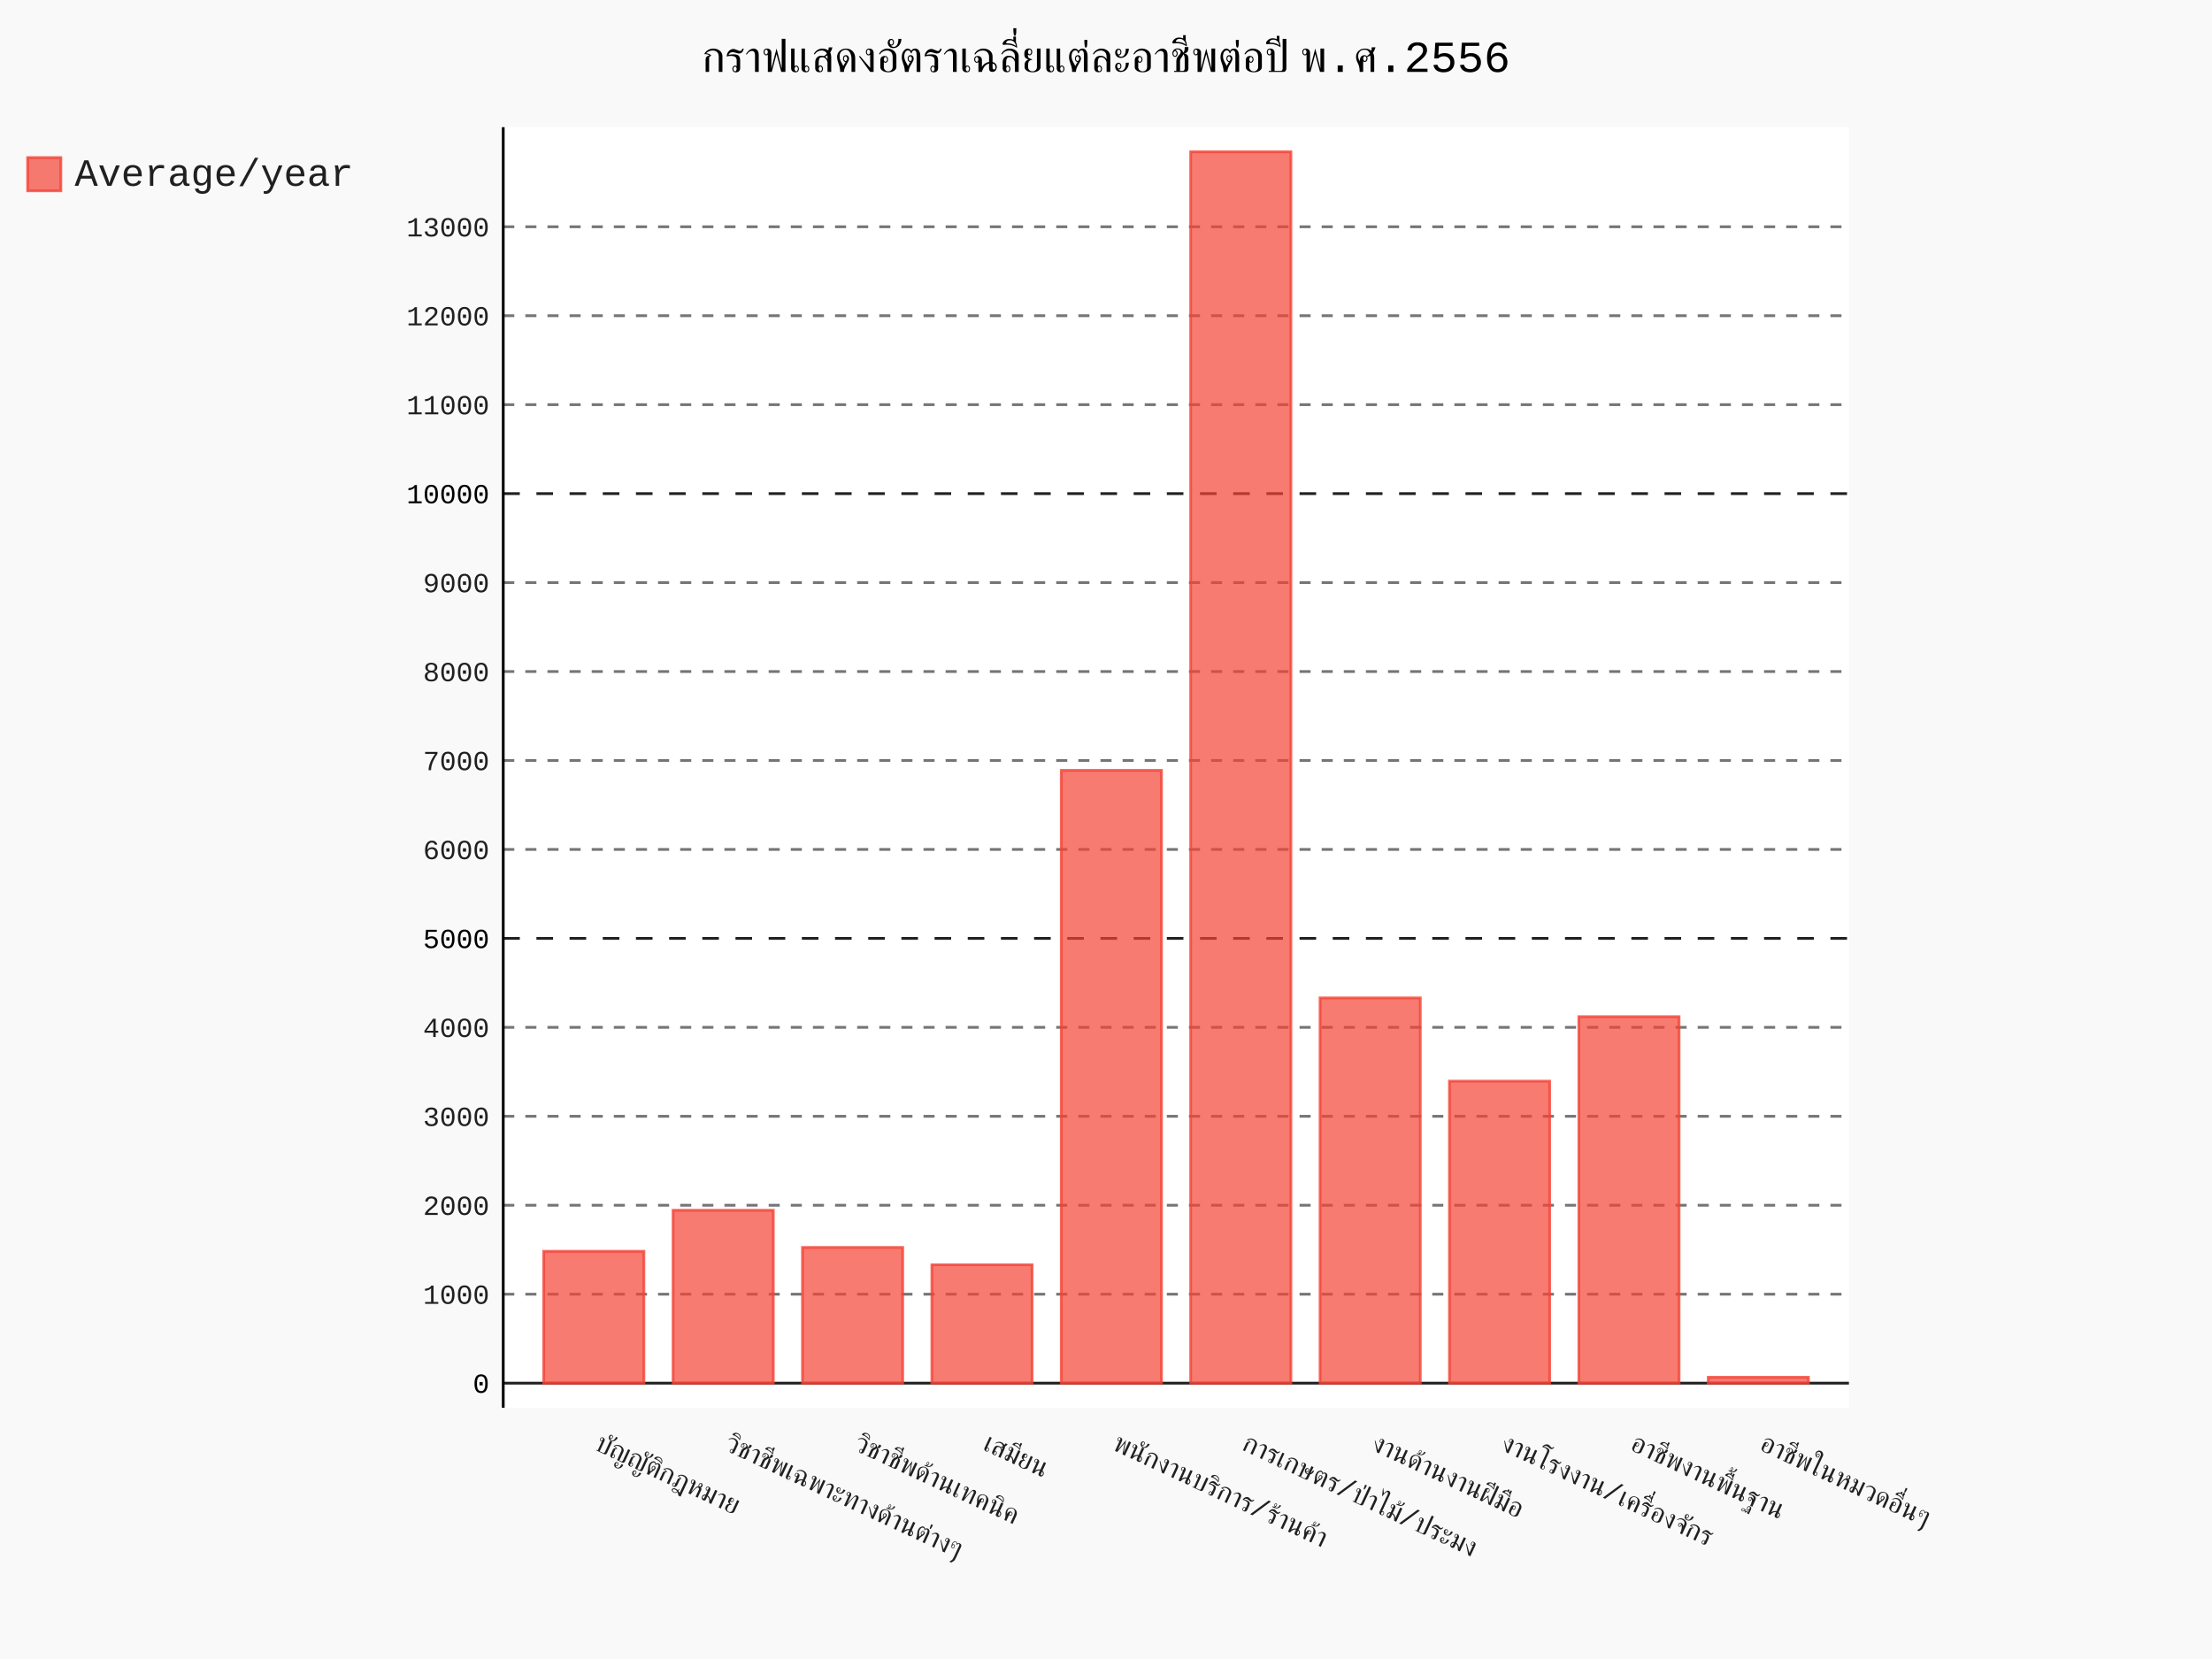
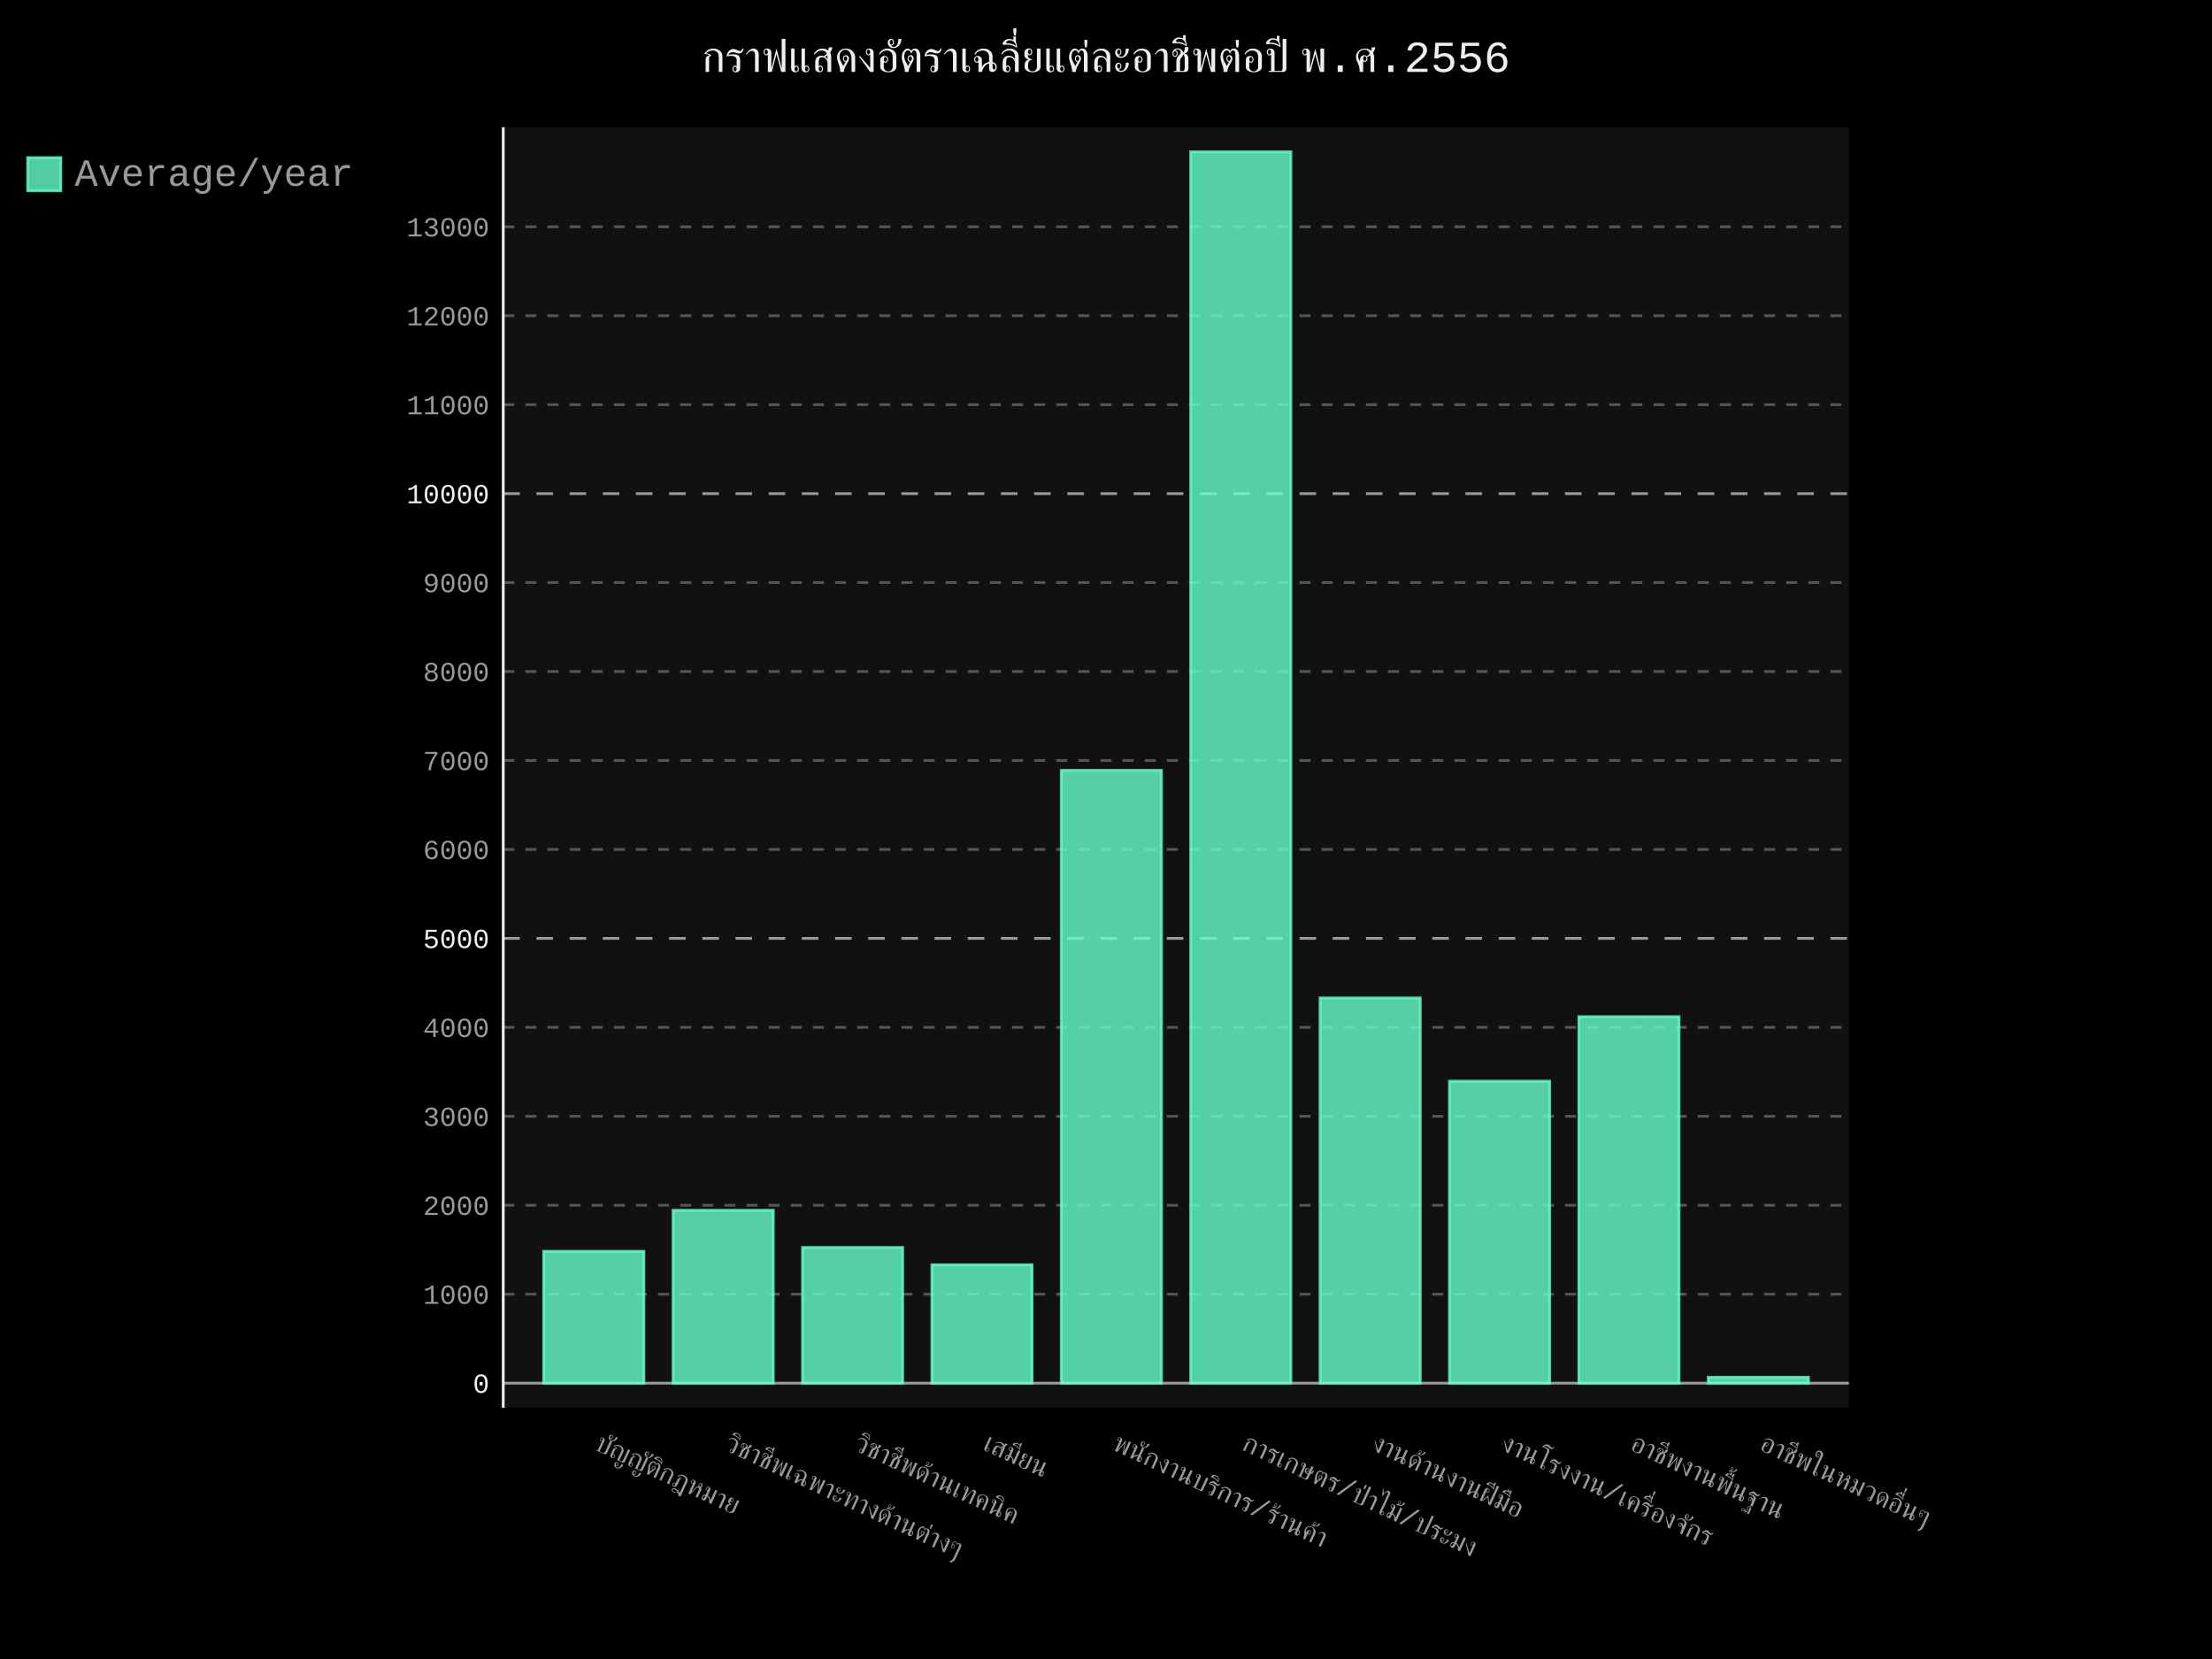
- <svg xmlns="http://www.w3.org/2000/svg" class="pygal-chart" id="chart-499b1969-03a9-4260-9f48-10c294e6cf5f" viewBox="0 0 800 600">
+ <svg xmlns="http://www.w3.org/2000/svg" class="pygal-chart" id="chart-fb145847-1ad7-45ff-8607-f1ad4cd6cdde" viewBox="0 0 800 600">
  <defs>
-     <style type="text/css">#chart-499b1969-03a9-4260-9f48-10c294e6cf5f{-webkit-user-select:none;-webkit-font-smoothing:antialiased;font-family:Consolas,"Liberation Mono",Menlo,Courier,monospace}#chart-499b1969-03a9-4260-9f48-10c294e6cf5f .title{font-family:Consolas,"Liberation Mono",Menlo,Courier,monospace;font-size:16px}#chart-499b1969-03a9-4260-9f48-10c294e6cf5f .legends .legend text{font-family:Consolas,"Liberation Mono",Menlo,Courier,monospace;font-size:14px}#chart-499b1969-03a9-4260-9f48-10c294e6cf5f .axis text{font-family:Consolas,"Liberation Mono",Menlo,Courier,monospace;font-size:10px}#chart-499b1969-03a9-4260-9f48-10c294e6cf5f .axis text.major{font-family:Consolas,"Liberation Mono",Menlo,Courier,monospace;font-size:10px}#chart-499b1969-03a9-4260-9f48-10c294e6cf5f .text-overlay text.value{font-family:Consolas,"Liberation Mono",Menlo,Courier,monospace;font-size:16px}#chart-499b1969-03a9-4260-9f48-10c294e6cf5f .text-overlay text.label{font-family:Consolas,"Liberation Mono",Menlo,Courier,monospace;font-size:10px}#chart-499b1969-03a9-4260-9f48-10c294e6cf5f .tooltip{font-family:Consolas,"Liberation Mono",Menlo,Courier,monospace;font-size:14px}#chart-499b1969-03a9-4260-9f48-10c294e6cf5f text.no_data{font-family:Consolas,"Liberation Mono",Menlo,Courier,monospace;font-size:64px}
- #chart-499b1969-03a9-4260-9f48-10c294e6cf5f{background-color:rgba(249,249,249,1)}#chart-499b1969-03a9-4260-9f48-10c294e6cf5f path,#chart-499b1969-03a9-4260-9f48-10c294e6cf5f line,#chart-499b1969-03a9-4260-9f48-10c294e6cf5f rect,#chart-499b1969-03a9-4260-9f48-10c294e6cf5f circle{-webkit-transition:150ms;-moz-transition:150ms;transition:150ms}#chart-499b1969-03a9-4260-9f48-10c294e6cf5f .graph &gt; .background{fill:rgba(249,249,249,1)}#chart-499b1969-03a9-4260-9f48-10c294e6cf5f .plot &gt; .background{fill:rgba(255,255,255,1)}#chart-499b1969-03a9-4260-9f48-10c294e6cf5f .graph{fill:rgba(0,0,0,.87)}#chart-499b1969-03a9-4260-9f48-10c294e6cf5f text.no_data{fill:rgba(0,0,0,1)}#chart-499b1969-03a9-4260-9f48-10c294e6cf5f .title{fill:rgba(0,0,0,1)}#chart-499b1969-03a9-4260-9f48-10c294e6cf5f .legends .legend text{fill:rgba(0,0,0,.87)}#chart-499b1969-03a9-4260-9f48-10c294e6cf5f .legends .legend:hover text{fill:rgba(0,0,0,1)}#chart-499b1969-03a9-4260-9f48-10c294e6cf5f .axis .line{stroke:rgba(0,0,0,1)}#chart-499b1969-03a9-4260-9f48-10c294e6cf5f .axis .guide.line{stroke:rgba(0,0,0,.54)}#chart-499b1969-03a9-4260-9f48-10c294e6cf5f .axis .major.line{stroke:rgba(0,0,0,.87)}#chart-499b1969-03a9-4260-9f48-10c294e6cf5f .axis text.major{fill:rgba(0,0,0,1)}#chart-499b1969-03a9-4260-9f48-10c294e6cf5f .axis.y .guides:hover .guide.line,#chart-499b1969-03a9-4260-9f48-10c294e6cf5f .line-graph .axis.x .guides:hover .guide.line,#chart-499b1969-03a9-4260-9f48-10c294e6cf5f .stackedline-graph .axis.x .guides:hover .guide.line,#chart-499b1969-03a9-4260-9f48-10c294e6cf5f .xy-graph .axis.x .guides:hover .guide.line{stroke:rgba(0,0,0,1)}#chart-499b1969-03a9-4260-9f48-10c294e6cf5f .axis .guides:hover text{fill:rgba(0,0,0,1)}#chart-499b1969-03a9-4260-9f48-10c294e6cf5f .reactive{fill-opacity:.7;stroke-opacity:.8}#chart-499b1969-03a9-4260-9f48-10c294e6cf5f .ci{stroke:rgba(0,0,0,.87)}#chart-499b1969-03a9-4260-9f48-10c294e6cf5f .reactive.active,#chart-499b1969-03a9-4260-9f48-10c294e6cf5f .active .reactive{fill-opacity:.8;stroke-opacity:.9;stroke-width:4}#chart-499b1969-03a9-4260-9f48-10c294e6cf5f .ci .reactive.active{stroke-width:1.5}#chart-499b1969-03a9-4260-9f48-10c294e6cf5f .series text{fill:rgba(0,0,0,1)}#chart-499b1969-03a9-4260-9f48-10c294e6cf5f .tooltip rect{fill:rgba(255,255,255,1);stroke:rgba(0,0,0,1);-webkit-transition:opacity 150ms;-moz-transition:opacity 150ms;transition:opacity 150ms}#chart-499b1969-03a9-4260-9f48-10c294e6cf5f .tooltip .label{fill:rgba(0,0,0,.87)}#chart-499b1969-03a9-4260-9f48-10c294e6cf5f .tooltip .label{fill:rgba(0,0,0,.87)}#chart-499b1969-03a9-4260-9f48-10c294e6cf5f .tooltip .legend{font-size:.8em;fill:rgba(0,0,0,.54)}#chart-499b1969-03a9-4260-9f48-10c294e6cf5f .tooltip .x_label{font-size:.6em;fill:rgba(0,0,0,1)}#chart-499b1969-03a9-4260-9f48-10c294e6cf5f .tooltip .xlink{font-size:.5em;text-decoration:underline}#chart-499b1969-03a9-4260-9f48-10c294e6cf5f .tooltip .value{font-size:1.5em}#chart-499b1969-03a9-4260-9f48-10c294e6cf5f .bound{font-size:.5em}#chart-499b1969-03a9-4260-9f48-10c294e6cf5f .max-value{font-size:.75em;fill:rgba(0,0,0,.54)}#chart-499b1969-03a9-4260-9f48-10c294e6cf5f .map-element{fill:rgba(255,255,255,1);stroke:rgba(0,0,0,.54) !important}#chart-499b1969-03a9-4260-9f48-10c294e6cf5f .map-element .reactive{fill-opacity:inherit;stroke-opacity:inherit}#chart-499b1969-03a9-4260-9f48-10c294e6cf5f .color-0,#chart-499b1969-03a9-4260-9f48-10c294e6cf5f .color-0 a:visited{stroke:#F44336;fill:#F44336}#chart-499b1969-03a9-4260-9f48-10c294e6cf5f .text-overlay .color-0 text{fill:black}
- #chart-499b1969-03a9-4260-9f48-10c294e6cf5f text.no_data{text-anchor:middle}#chart-499b1969-03a9-4260-9f48-10c294e6cf5f .guide.line{fill:none}#chart-499b1969-03a9-4260-9f48-10c294e6cf5f .centered{text-anchor:middle}#chart-499b1969-03a9-4260-9f48-10c294e6cf5f .title{text-anchor:middle}#chart-499b1969-03a9-4260-9f48-10c294e6cf5f .legends .legend text{fill-opacity:1}#chart-499b1969-03a9-4260-9f48-10c294e6cf5f .axis.x text{text-anchor:middle}#chart-499b1969-03a9-4260-9f48-10c294e6cf5f .axis.x:not(.web) text[transform]{text-anchor:start}#chart-499b1969-03a9-4260-9f48-10c294e6cf5f .axis.x:not(.web) text[transform].backwards{text-anchor:end}#chart-499b1969-03a9-4260-9f48-10c294e6cf5f .axis.y text{text-anchor:end}#chart-499b1969-03a9-4260-9f48-10c294e6cf5f .axis.y text[transform].backwards{text-anchor:start}#chart-499b1969-03a9-4260-9f48-10c294e6cf5f .axis.y2 text{text-anchor:start}#chart-499b1969-03a9-4260-9f48-10c294e6cf5f .axis.y2 text[transform].backwards{text-anchor:end}#chart-499b1969-03a9-4260-9f48-10c294e6cf5f .axis .guide.line{stroke-dasharray:4,4}#chart-499b1969-03a9-4260-9f48-10c294e6cf5f .axis .major.guide.line{stroke-dasharray:6,6}#chart-499b1969-03a9-4260-9f48-10c294e6cf5f .horizontal .axis.y .guide.line,#chart-499b1969-03a9-4260-9f48-10c294e6cf5f .horizontal .axis.y2 .guide.line,#chart-499b1969-03a9-4260-9f48-10c294e6cf5f .vertical .axis.x .guide.line{opacity:0}#chart-499b1969-03a9-4260-9f48-10c294e6cf5f .horizontal .axis.always_show .guide.line,#chart-499b1969-03a9-4260-9f48-10c294e6cf5f .vertical .axis.always_show .guide.line{opacity:1 !important}#chart-499b1969-03a9-4260-9f48-10c294e6cf5f .axis.y .guides:hover .guide.line,#chart-499b1969-03a9-4260-9f48-10c294e6cf5f .axis.y2 .guides:hover .guide.line,#chart-499b1969-03a9-4260-9f48-10c294e6cf5f .axis.x .guides:hover .guide.line{opacity:1}#chart-499b1969-03a9-4260-9f48-10c294e6cf5f .axis .guides:hover text{opacity:1}#chart-499b1969-03a9-4260-9f48-10c294e6cf5f .nofill{fill:none}#chart-499b1969-03a9-4260-9f48-10c294e6cf5f .subtle-fill{fill-opacity:.2}#chart-499b1969-03a9-4260-9f48-10c294e6cf5f .dot{stroke-width:1px;fill-opacity:1}#chart-499b1969-03a9-4260-9f48-10c294e6cf5f .dot.active{stroke-width:5px}#chart-499b1969-03a9-4260-9f48-10c294e6cf5f .dot.negative{fill:transparent}#chart-499b1969-03a9-4260-9f48-10c294e6cf5f text,#chart-499b1969-03a9-4260-9f48-10c294e6cf5f tspan{stroke:none !important}#chart-499b1969-03a9-4260-9f48-10c294e6cf5f .series text.active{opacity:1}#chart-499b1969-03a9-4260-9f48-10c294e6cf5f .tooltip rect{fill-opacity:.95;stroke-width:.5}#chart-499b1969-03a9-4260-9f48-10c294e6cf5f .tooltip text{fill-opacity:1}#chart-499b1969-03a9-4260-9f48-10c294e6cf5f .showable{visibility:hidden}#chart-499b1969-03a9-4260-9f48-10c294e6cf5f .showable.shown{visibility:visible}#chart-499b1969-03a9-4260-9f48-10c294e6cf5f .gauge-background{fill:rgba(229,229,229,1);stroke:none}#chart-499b1969-03a9-4260-9f48-10c294e6cf5f .bg-lines{stroke:rgba(249,249,249,1);stroke-width:2px}</style>
+     <style type="text/css">#chart-fb145847-1ad7-45ff-8607-f1ad4cd6cdde{-webkit-user-select:none;-webkit-font-smoothing:antialiased;font-family:Consolas,"Liberation Mono",Menlo,Courier,monospace}#chart-fb145847-1ad7-45ff-8607-f1ad4cd6cdde .title{font-family:Consolas,"Liberation Mono",Menlo,Courier,monospace;font-size:16px}#chart-fb145847-1ad7-45ff-8607-f1ad4cd6cdde .legends .legend text{font-family:Consolas,"Liberation Mono",Menlo,Courier,monospace;font-size:14px}#chart-fb145847-1ad7-45ff-8607-f1ad4cd6cdde .axis text{font-family:Consolas,"Liberation Mono",Menlo,Courier,monospace;font-size:10px}#chart-fb145847-1ad7-45ff-8607-f1ad4cd6cdde .axis text.major{font-family:Consolas,"Liberation Mono",Menlo,Courier,monospace;font-size:10px}#chart-fb145847-1ad7-45ff-8607-f1ad4cd6cdde .text-overlay text.value{font-family:Consolas,"Liberation Mono",Menlo,Courier,monospace;font-size:16px}#chart-fb145847-1ad7-45ff-8607-f1ad4cd6cdde .text-overlay text.label{font-family:Consolas,"Liberation Mono",Menlo,Courier,monospace;font-size:10px}#chart-fb145847-1ad7-45ff-8607-f1ad4cd6cdde .tooltip{font-family:Consolas,"Liberation Mono",Menlo,Courier,monospace;font-size:14px}#chart-fb145847-1ad7-45ff-8607-f1ad4cd6cdde text.no_data{font-family:Consolas,"Liberation Mono",Menlo,Courier,monospace;font-size:64px}
+ #chart-fb145847-1ad7-45ff-8607-f1ad4cd6cdde{background-color:black}#chart-fb145847-1ad7-45ff-8607-f1ad4cd6cdde path,#chart-fb145847-1ad7-45ff-8607-f1ad4cd6cdde line,#chart-fb145847-1ad7-45ff-8607-f1ad4cd6cdde rect,#chart-fb145847-1ad7-45ff-8607-f1ad4cd6cdde circle{-webkit-transition:250ms;-moz-transition:250ms;transition:250ms}#chart-fb145847-1ad7-45ff-8607-f1ad4cd6cdde .graph &gt; .background{fill:black}#chart-fb145847-1ad7-45ff-8607-f1ad4cd6cdde .plot &gt; .background{fill:#111}#chart-fb145847-1ad7-45ff-8607-f1ad4cd6cdde .graph{fill:#999}#chart-fb145847-1ad7-45ff-8607-f1ad4cd6cdde text.no_data{fill:#eee}#chart-fb145847-1ad7-45ff-8607-f1ad4cd6cdde .title{fill:#eee}#chart-fb145847-1ad7-45ff-8607-f1ad4cd6cdde .legends .legend text{fill:#999}#chart-fb145847-1ad7-45ff-8607-f1ad4cd6cdde .legends .legend:hover text{fill:#eee}#chart-fb145847-1ad7-45ff-8607-f1ad4cd6cdde .axis .line{stroke:#eee}#chart-fb145847-1ad7-45ff-8607-f1ad4cd6cdde .axis .guide.line{stroke:#555}#chart-fb145847-1ad7-45ff-8607-f1ad4cd6cdde .axis .major.line{stroke:#999}#chart-fb145847-1ad7-45ff-8607-f1ad4cd6cdde .axis text.major{fill:#eee}#chart-fb145847-1ad7-45ff-8607-f1ad4cd6cdde .axis.y .guides:hover .guide.line,#chart-fb145847-1ad7-45ff-8607-f1ad4cd6cdde .line-graph .axis.x .guides:hover .guide.line,#chart-fb145847-1ad7-45ff-8607-f1ad4cd6cdde .stackedline-graph .axis.x .guides:hover .guide.line,#chart-fb145847-1ad7-45ff-8607-f1ad4cd6cdde .xy-graph .axis.x .guides:hover .guide.line{stroke:#eee}#chart-fb145847-1ad7-45ff-8607-f1ad4cd6cdde .axis .guides:hover text{fill:#eee}#chart-fb145847-1ad7-45ff-8607-f1ad4cd6cdde .reactive{fill-opacity:.8;stroke-opacity:.8}#chart-fb145847-1ad7-45ff-8607-f1ad4cd6cdde .ci{stroke:#999}#chart-fb145847-1ad7-45ff-8607-f1ad4cd6cdde .reactive.active,#chart-fb145847-1ad7-45ff-8607-f1ad4cd6cdde .active .reactive{fill-opacity:.4;stroke-opacity:.9;stroke-width:4}#chart-fb145847-1ad7-45ff-8607-f1ad4cd6cdde .ci .reactive.active{stroke-width:1.5}#chart-fb145847-1ad7-45ff-8607-f1ad4cd6cdde .series text{fill:#eee}#chart-fb145847-1ad7-45ff-8607-f1ad4cd6cdde .tooltip rect{fill:#111;stroke:#eee;-webkit-transition:opacity 250ms;-moz-transition:opacity 250ms;transition:opacity 250ms}#chart-fb145847-1ad7-45ff-8607-f1ad4cd6cdde .tooltip .label{fill:#999}#chart-fb145847-1ad7-45ff-8607-f1ad4cd6cdde .tooltip .label{fill:#999}#chart-fb145847-1ad7-45ff-8607-f1ad4cd6cdde .tooltip .legend{font-size:.8em;fill:#555}#chart-fb145847-1ad7-45ff-8607-f1ad4cd6cdde .tooltip .x_label{font-size:.6em;fill:#eee}#chart-fb145847-1ad7-45ff-8607-f1ad4cd6cdde .tooltip .xlink{font-size:.5em;text-decoration:underline}#chart-fb145847-1ad7-45ff-8607-f1ad4cd6cdde .tooltip .value{font-size:1.5em}#chart-fb145847-1ad7-45ff-8607-f1ad4cd6cdde .bound{font-size:.5em}#chart-fb145847-1ad7-45ff-8607-f1ad4cd6cdde .max-value{font-size:.75em;fill:#555}#chart-fb145847-1ad7-45ff-8607-f1ad4cd6cdde .map-element{fill:#111;stroke:#555 !important}#chart-fb145847-1ad7-45ff-8607-f1ad4cd6cdde .map-element .reactive{fill-opacity:inherit;stroke-opacity:inherit}#chart-fb145847-1ad7-45ff-8607-f1ad4cd6cdde .color-0,#chart-fb145847-1ad7-45ff-8607-f1ad4cd6cdde .color-0 a:visited{stroke:#66ffcc;fill:#66ffcc}#chart-fb145847-1ad7-45ff-8607-f1ad4cd6cdde .text-overlay .color-0 text{fill:black}
+ #chart-fb145847-1ad7-45ff-8607-f1ad4cd6cdde text.no_data{text-anchor:middle}#chart-fb145847-1ad7-45ff-8607-f1ad4cd6cdde .guide.line{fill:none}#chart-fb145847-1ad7-45ff-8607-f1ad4cd6cdde .centered{text-anchor:middle}#chart-fb145847-1ad7-45ff-8607-f1ad4cd6cdde .title{text-anchor:middle}#chart-fb145847-1ad7-45ff-8607-f1ad4cd6cdde .legends .legend text{fill-opacity:1}#chart-fb145847-1ad7-45ff-8607-f1ad4cd6cdde .axis.x text{text-anchor:middle}#chart-fb145847-1ad7-45ff-8607-f1ad4cd6cdde .axis.x:not(.web) text[transform]{text-anchor:start}#chart-fb145847-1ad7-45ff-8607-f1ad4cd6cdde .axis.x:not(.web) text[transform].backwards{text-anchor:end}#chart-fb145847-1ad7-45ff-8607-f1ad4cd6cdde .axis.y text{text-anchor:end}#chart-fb145847-1ad7-45ff-8607-f1ad4cd6cdde .axis.y text[transform].backwards{text-anchor:start}#chart-fb145847-1ad7-45ff-8607-f1ad4cd6cdde .axis.y2 text{text-anchor:start}#chart-fb145847-1ad7-45ff-8607-f1ad4cd6cdde .axis.y2 text[transform].backwards{text-anchor:end}#chart-fb145847-1ad7-45ff-8607-f1ad4cd6cdde .axis .guide.line{stroke-dasharray:4,4}#chart-fb145847-1ad7-45ff-8607-f1ad4cd6cdde .axis .major.guide.line{stroke-dasharray:6,6}#chart-fb145847-1ad7-45ff-8607-f1ad4cd6cdde .horizontal .axis.y .guide.line,#chart-fb145847-1ad7-45ff-8607-f1ad4cd6cdde .horizontal .axis.y2 .guide.line,#chart-fb145847-1ad7-45ff-8607-f1ad4cd6cdde .vertical .axis.x .guide.line{opacity:0}#chart-fb145847-1ad7-45ff-8607-f1ad4cd6cdde .horizontal .axis.always_show .guide.line,#chart-fb145847-1ad7-45ff-8607-f1ad4cd6cdde .vertical .axis.always_show .guide.line{opacity:1 !important}#chart-fb145847-1ad7-45ff-8607-f1ad4cd6cdde .axis.y .guides:hover .guide.line,#chart-fb145847-1ad7-45ff-8607-f1ad4cd6cdde .axis.y2 .guides:hover .guide.line,#chart-fb145847-1ad7-45ff-8607-f1ad4cd6cdde .axis.x .guides:hover .guide.line{opacity:1}#chart-fb145847-1ad7-45ff-8607-f1ad4cd6cdde .axis .guides:hover text{opacity:1}#chart-fb145847-1ad7-45ff-8607-f1ad4cd6cdde .nofill{fill:none}#chart-fb145847-1ad7-45ff-8607-f1ad4cd6cdde .subtle-fill{fill-opacity:.2}#chart-fb145847-1ad7-45ff-8607-f1ad4cd6cdde .dot{stroke-width:1px;fill-opacity:1}#chart-fb145847-1ad7-45ff-8607-f1ad4cd6cdde .dot.active{stroke-width:5px}#chart-fb145847-1ad7-45ff-8607-f1ad4cd6cdde .dot.negative{fill:transparent}#chart-fb145847-1ad7-45ff-8607-f1ad4cd6cdde text,#chart-fb145847-1ad7-45ff-8607-f1ad4cd6cdde tspan{stroke:none !important}#chart-fb145847-1ad7-45ff-8607-f1ad4cd6cdde .series text.active{opacity:1}#chart-fb145847-1ad7-45ff-8607-f1ad4cd6cdde .tooltip rect{fill-opacity:.95;stroke-width:.5}#chart-fb145847-1ad7-45ff-8607-f1ad4cd6cdde .tooltip text{fill-opacity:1}#chart-fb145847-1ad7-45ff-8607-f1ad4cd6cdde .showable{visibility:hidden}#chart-fb145847-1ad7-45ff-8607-f1ad4cd6cdde .showable.shown{visibility:visible}#chart-fb145847-1ad7-45ff-8607-f1ad4cd6cdde .gauge-background{fill:rgba(229,229,229,1);stroke:none}#chart-fb145847-1ad7-45ff-8607-f1ad4cd6cdde .bg-lines{stroke:black;stroke-width:2px}</style>
  </defs>
  <g class="graph bar-graph vertical">
    <rect class="background" height="600" width="800" x="0" y="0" />
    <g class="plot" transform="translate(182, 46)">
      <rect class="background" height="463.143" width="486.692" x="0" y="0" />
      <g class="axis y">
        <g class="guides">
          <path class="axis major line" d="M0 454.236 h486.692" />
          <text class="major" x="-5" y="457.736">0</text>
        </g>
        <g class="guides">
          <path class="guide line" d="M0 422.065 h486.692" />
          <text class="" x="-5" y="425.565">1000</text>
        </g>
        <g class="guides">
          <path class="guide line" d="M0 389.894 h486.692" />
          <text class="" x="-5" y="393.394">2000</text>
        </g>
        <g class="guides">
          <path class="guide line" d="M0 357.723 h486.692" />
          <text class="" x="-5" y="361.223">3000</text>
        </g>
        <g class="guides">
          <path class="guide line" d="M0 325.552 h486.692" />
          <text class="" x="-5" y="329.052">4000</text>
        </g>
        <g class="guides">
          <path class="major guide line" d="M0 293.381 h486.692" />
          <text class="major" x="-5" y="296.881">5000</text>
        </g>
        <g class="guides">
          <path class="guide line" d="M0 261.21 h486.692" />
          <text class="" x="-5" y="264.71">6000</text>
        </g>
        <g class="guides">
          <path class="guide line" d="M0 229.039 h486.692" />
          <text class="" x="-5" y="232.539">7000</text>
        </g>
        <g class="guides">
          <path class="guide line" d="M0 196.868 h486.692" />
          <text class="" x="-5" y="200.368">8000</text>
        </g>
        <g class="guides">
          <path class="guide line" d="M0 164.696 h486.692" />
          <text class="" x="-5" y="168.196">9000</text>
        </g>
        <g class="guides">
          <path class="major guide line" d="M0 132.525 h486.692" />
          <text class="major" x="-5" y="136.025">10000</text>
        </g>
        <g class="guides">
          <path class="guide line" d="M0 100.354 h486.692" />
          <text class="" x="-5" y="103.854">11000</text>
        </g>
        <g class="guides">
          <path class="guide line" d="M0 68.183 h486.692" />
          <text class="" x="-5" y="71.683">12000</text>
        </g>
        <g class="guides">
          <path class="guide line" d="M0 36.012 h486.692" />
          <text class="" x="-5" y="39.512">13000</text>
        </g>
      </g>
      <g class="axis x">
        <path class="line" d="M0 0 v463.143" />
        <g class="guides">
          <path class="guide line" d="M32.758 0 v463.143" />
          <text class="" transform="rotate(25 32.75809 478.143)" x="32.758" y="478.143">บัญญัติกฎหมาย</text>
        </g>
        <g class="guides">
          <path class="guide line" d="M79.555 0 v463.143" />
          <text class="" transform="rotate(25 79.55537 478.143)" x="79.555" y="478.143">วิชาชีพเฉพาะทางด้านต่างๆ</text>
        </g>
        <g class="guides">
          <path class="guide line" d="M126.353 0 v463.143" />
          <text class="" transform="rotate(25 126.3526 478.143)" x="126.353" y="478.143">วิชาชีพด้านเทคนิค</text>
        </g>
        <g class="guides">
          <path class="guide line" d="M173.15 0 v463.143" />
          <text class="" transform="rotate(25 173.1499 478.143)" x="173.15" y="478.143">เสมียน</text>
        </g>
        <g class="guides">
          <path class="guide line" d="M219.947 0 v463.143" />
          <text class="" transform="rotate(25 219.9472 478.143)" x="219.947" y="478.143">พนักงานบริการ/ร้านค้า</text>
        </g>
        <g class="guides">
          <path class="guide line" d="M266.744 0 v463.143" />
          <text class="" transform="rotate(25 266.7445 478.143)" x="266.744" y="478.143">การเกษตร/ป่าไม้/ประมง</text>
        </g>
        <g class="guides">
          <path class="guide line" d="M313.542 0 v463.143" />
          <text class="" transform="rotate(25 313.5418 478.143)" x="313.542" y="478.143">งานด้านงานฝีมือ</text>
        </g>
        <g class="guides">
          <path class="guide line" d="M360.339 0 v463.143" />
          <text class="" transform="rotate(25 360.339 478.143)" x="360.339" y="478.143">งานโรงงาน/เครื่องจักร </text>
        </g>
        <g class="guides">
          <path class="guide line" d="M407.136 0 v463.143" />
          <text class="" transform="rotate(25 407.1363 478.143)" x="407.136" y="478.143">อาชีพงานพื้นฐาน</text>
        </g>
        <g class="guides">
          <path class="guide line" d="M453.934 0 v463.143" />
          <text class="" transform="rotate(25 453.9336 478.143)" x="453.934" y="478.143">อาชีพในหมวดอื่นๆ</text>
        </g>
      </g>
      <g class="series serie-0 color-0">
        <g class="bars">
          <g class="bar">
            <rect class="rect reactive tooltip-trigger" height="47.685" rx="0" ry="0" width="36.24" x="14.638" y="406.551" />
          </g>
          <g class="bar">
            <rect class="rect reactive tooltip-trigger" height="62.53" rx="0" ry="0" width="36.24" x="61.435" y="391.706" />
          </g>
          <g class="bar">
            <rect class="rect reactive tooltip-trigger" height="49.086" rx="0" ry="0" width="36.24" x="108.233" y="405.15" />
          </g>
          <g class="bar">
            <rect class="rect reactive tooltip-trigger" height="42.818" rx="0" ry="0" width="36.24" x="155.03" y="411.418" />
          </g>
          <g class="bar">
            <rect class="rect reactive tooltip-trigger" height="221.634" rx="0" ry="0" width="36.24" x="201.827" y="232.602" />
          </g>
          <g class="bar">
            <rect class="rect reactive tooltip-trigger" height="445.33" rx="0" ry="0" width="36.24" x="248.625" y="8.907" />
          </g>
          <g class="bar">
            <rect class="rect reactive tooltip-trigger" height="139.322" rx="0" ry="0" width="36.24" x="295.422" y="314.915" />
          </g>
          <g class="bar">
            <rect class="rect reactive tooltip-trigger" height="109.222" rx="0" ry="0" width="36.24" x="342.219" y="345.015" />
          </g>
          <g class="bar">
            <rect class="rect reactive tooltip-trigger" height="132.552" rx="0" ry="0" width="36.24" x="389.016" y="321.684" />
          </g>
          <g class="bar">
            <rect class="rect reactive tooltip-trigger" height="2.124" rx="0" ry="0" width="36.24" x="435.814" y="452.113" />
          </g>
        </g>
      </g>
    </g>
    <g class="titles">
      <text class="title plot_title" x="400.0" y="26">กราฟแสดงอัตราเฉลี่ยแต่ละอาชีพต่อปี พ.ศ.2556</text>
    </g>
    <g class="plot overlay" transform="translate(182, 46)">
      <g class="series serie-0 color-0" />
    </g>
    <g class="plot text-overlay" transform="translate(182, 46)">
      <g class="series serie-0 color-0" />
    </g>
    <g class="plot tooltip-overlay" transform="translate(182, 46)">
      <g class="tooltip" style="opacity: 0" transform="translate(0 0)">
        <rect class="tooltip-box" height="0" rx="0" ry="0" width="0" />
        <g class="text" />
      </g>
    </g>
    <g class="legends" transform="translate(10, 56)">
      <g class="legend reactive activate-serie" id="activate-serie-0">
        <rect class="color-0 reactive" height="12" width="12" x="0.0" y="1.0" />
        <text x="17.0" y="11.2">Average/year</text>
      </g>
    </g>
    <g class="legends" transform="translate(679, 56)" />
  </g>
</svg>
